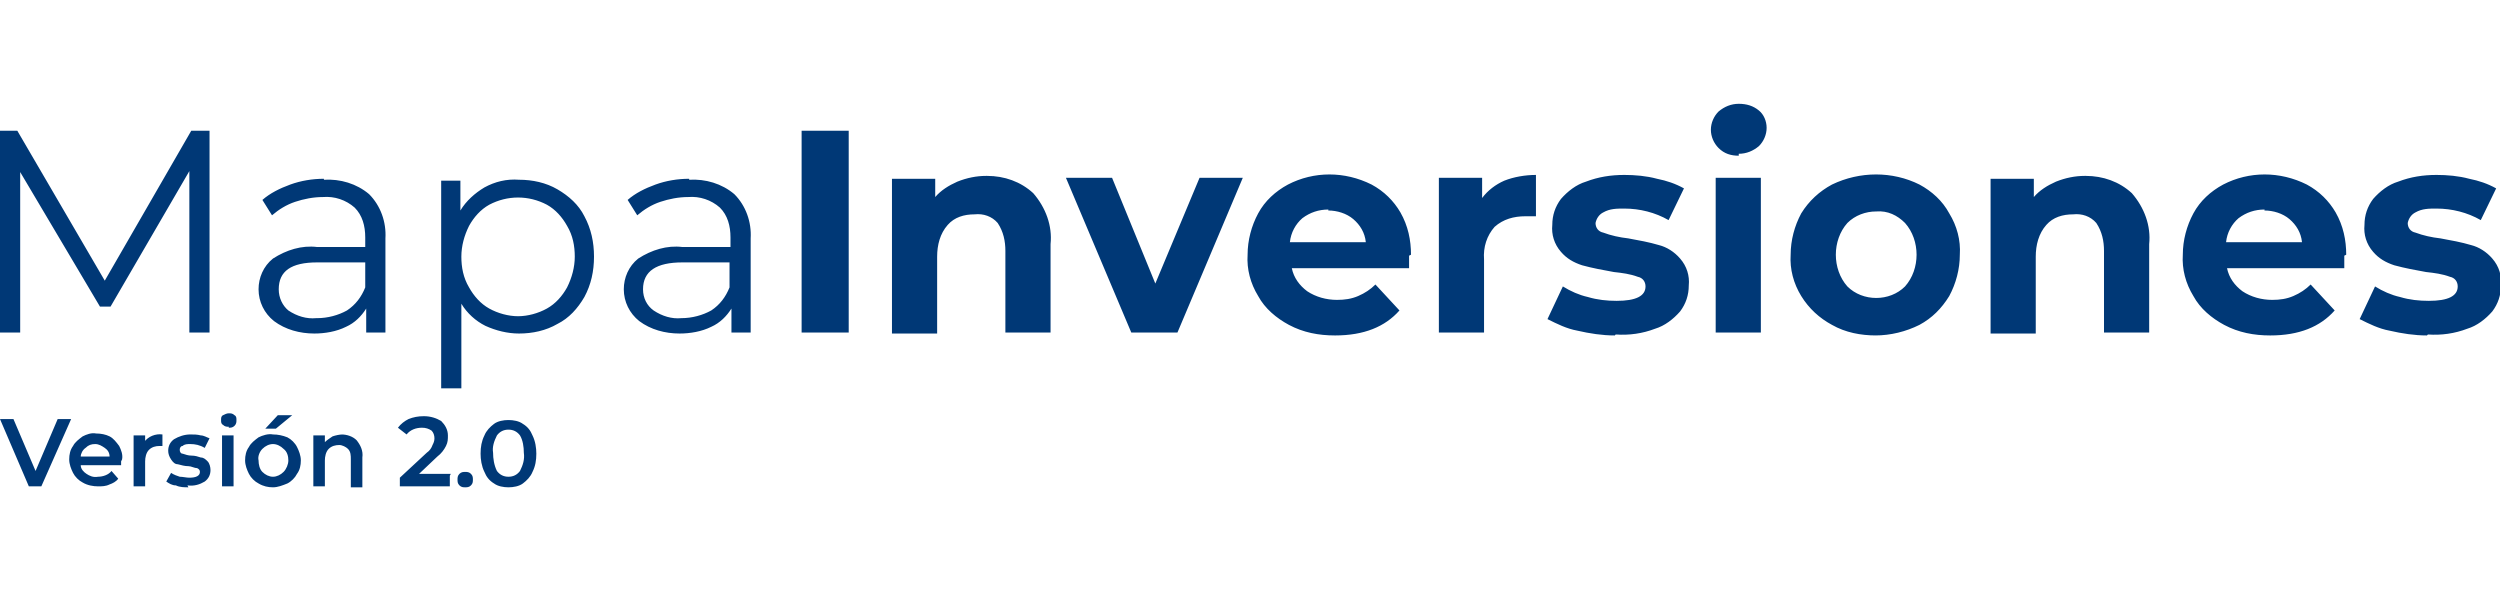
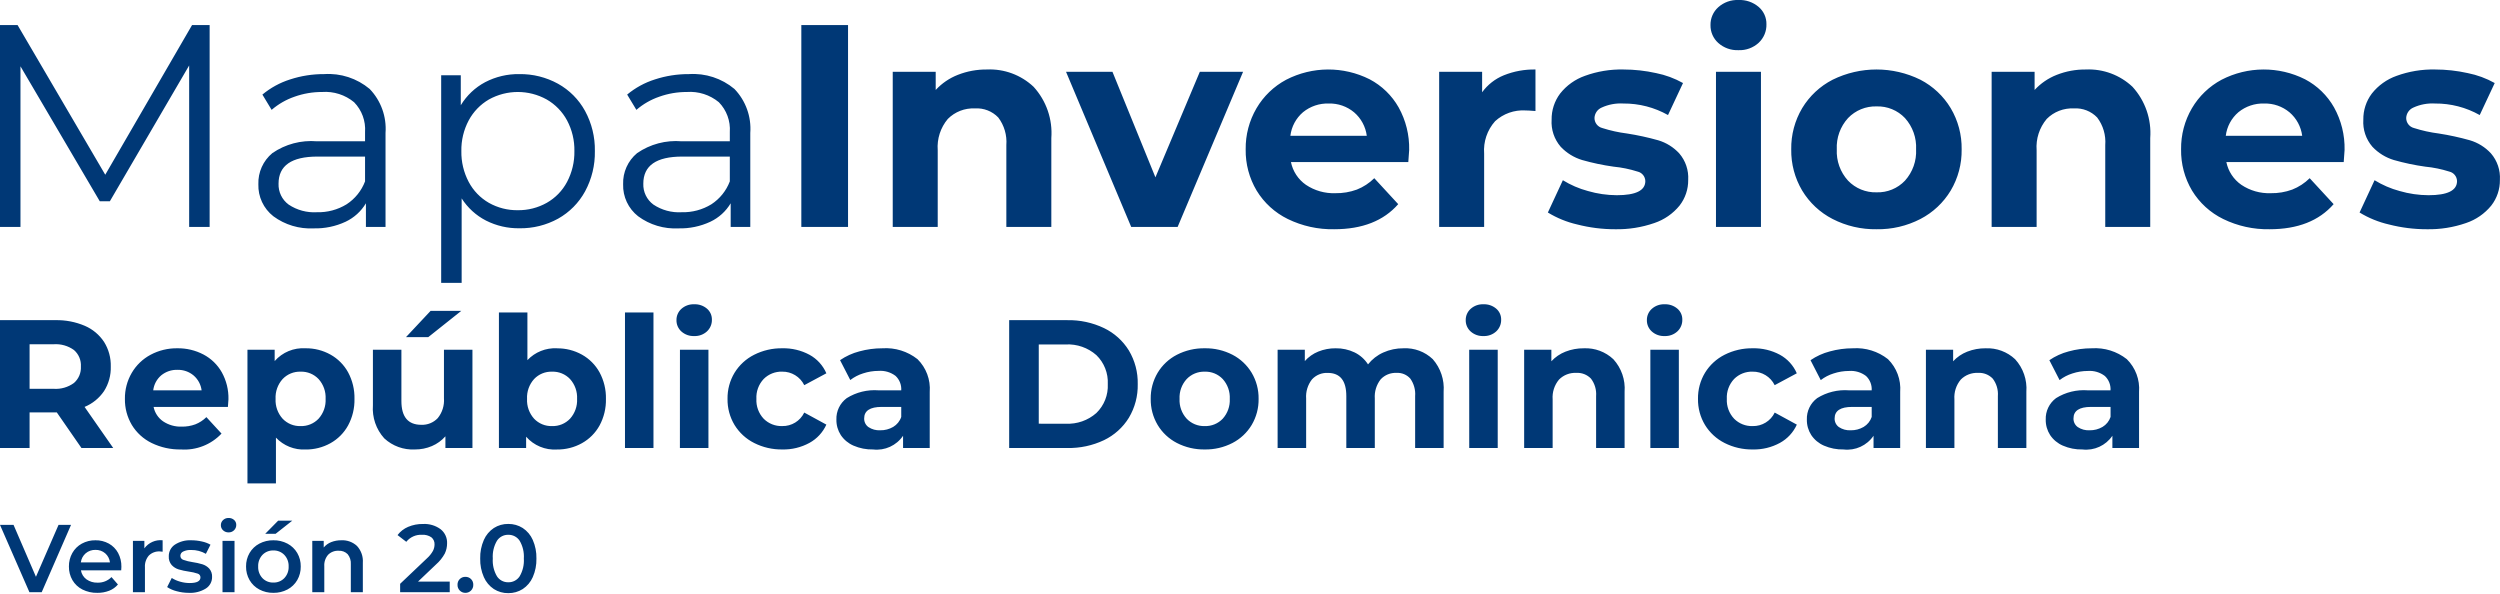
- <svg xmlns="http://www.w3.org/2000/svg" id="Capa_1" data-name="Capa 1" version="1.1" viewBox="0 0 260.1 61.7">
-   <defs>
-     <style>
-       .cls-1 {
-         fill: #003876;
-         stroke-width: 0px;
-       }
-     </style>
-   </defs>
-   <path id="Path_15698" data-name="Path 15698" class="cls-1" d="M21.8,13.6v21h-2.1v-16.8l-8.2,14.1h-1.1L2.1,17.9v16.7H0V13.6h1.8l9.1,15.6,9-15.6h1.8ZM33.7,18.7c1.7-.1,3.4.4,4.7,1.5,1.2,1.2,1.8,2.9,1.7,4.6v9.8h-2v-2.5c-.5.8-1.2,1.5-2.1,1.9-1,.5-2.2.7-3.3.7-1.5,0-3-.4-4.2-1.3-1-.8-1.6-2-1.6-3.3,0-1.2.5-2.4,1.5-3.2,1.4-.9,3-1.4,4.6-1.2h5v-1c0-1.2-.3-2.3-1.1-3.1-.9-.8-2.1-1.2-3.3-1.1-1,0-2,.2-2.9.5-.9.3-1.7.8-2.4,1.4l-1-1.6c.8-.7,1.8-1.2,2.9-1.6,1.1-.4,2.3-.6,3.5-.6ZM33,33.1c1.1,0,2.2-.3,3.1-.8.9-.6,1.5-1.4,1.9-2.4v-2.6h-5c-2.7,0-4,.9-4,2.8,0,.9.4,1.7,1,2.2.9.6,1.9.9,2.9.8ZM54,18.7c1.4,0,2.8.3,4,1,1.2.7,2.2,1.6,2.8,2.8.7,1.3,1,2.7,1,4.2,0,1.5-.3,2.9-1,4.2-.7,1.2-1.6,2.2-2.8,2.8-1.2.7-2.6,1-4,1-1.2,0-2.4-.3-3.5-.8-1-.5-1.9-1.3-2.5-2.3v8.8h-2.1v-21.6h2v3.1c.6-1,1.5-1.8,2.5-2.4,1.1-.6,2.3-.9,3.6-.8ZM53.9,32.9c1,0,2.1-.3,3-.8.9-.5,1.6-1.3,2.1-2.2.5-1,.8-2.1.8-3.2,0-1.1-.2-2.2-.8-3.2-.5-.9-1.2-1.7-2.1-2.2-1.9-1-4.1-1-6,0-.9.5-1.6,1.3-2.1,2.2-.5,1-.8,2.1-.8,3.2,0,1.1.2,2.2.8,3.2.5.9,1.2,1.7,2.1,2.2.9.5,2,.8,3,.8ZM71.7,18.7c1.7-.1,3.4.4,4.7,1.5,1.2,1.2,1.8,2.9,1.7,4.6v9.8h-2v-2.5c-.5.8-1.2,1.5-2.1,1.9-1,.5-2.2.7-3.3.7-1.5,0-3-.4-4.2-1.3-1-.8-1.6-2-1.6-3.3,0-1.2.5-2.4,1.5-3.2,1.4-.9,3-1.4,4.6-1.2h5v-1c0-1.2-.3-2.3-1.1-3.1-.9-.8-2.1-1.2-3.3-1.1-1,0-2,.2-2.9.5-.9.3-1.7.8-2.4,1.4l-1-1.6c.8-.7,1.8-1.2,2.9-1.6,1.1-.4,2.3-.6,3.5-.6ZM70.9,33.1c1.1,0,2.2-.3,3.1-.8.9-.6,1.5-1.4,1.9-2.4v-2.6h-4.9c-2.7,0-4.1.9-4.1,2.8,0,.9.4,1.7,1.1,2.2.9.6,1.9.9,2.9.8ZM83.4,13.6h4.9v21h-4.9V13.6ZM102.7,18.3c1.8,0,3.5.6,4.8,1.8,1.3,1.5,2,3.4,1.8,5.3v9.2h-4.7v-8.5c0-1-.2-2-.8-2.9-.6-.7-1.5-1-2.4-.9-1.1,0-2.1.3-2.8,1.1-.8.9-1.1,2.1-1.1,3.3v8h-4.7v-16.1h4.5v1.9c.6-.7,1.4-1.2,2.3-1.6,1-.4,2-.6,3-.6ZM129.3,18.5l-6.8,16.1h-4.8l-6.8-16.1h4.8l4.5,11,4.6-11h4.5ZM146.6,26.6c0,0,0,.5,0,1.3h-12.2c.2,1,.8,1.8,1.6,2.4.9.6,2,.9,3.1.9.8,0,1.5-.1,2.2-.4.7-.3,1.3-.7,1.8-1.2l2.5,2.7c-1.5,1.7-3.7,2.6-6.7,2.6-1.7,0-3.3-.3-4.8-1.1-1.3-.7-2.5-1.7-3.2-3-.8-1.3-1.2-2.8-1.1-4.3,0-1.5.4-3,1.1-4.3.7-1.3,1.8-2.3,3.1-3,2.7-1.4,5.9-1.4,8.7,0,1.3.7,2.3,1.7,3,2.9.8,1.4,1.1,2.9,1.1,4.4ZM138.2,21.8c-1,0-1.9.3-2.7.9-.7.6-1.2,1.5-1.3,2.5h7.9c-.1-1-.6-1.8-1.3-2.4-.7-.6-1.7-.9-2.6-.9ZM154.2,20.6c.6-.8,1.4-1.4,2.3-1.8,1-.4,2.2-.6,3.3-.6v4.3c-.5,0-.9,0-1.1,0-1.2,0-2.3.3-3.2,1.1-.8.9-1.2,2.1-1.1,3.4v7.6h-4.7v-16.1h4.5v2.1ZM168,34.9c-1.3,0-2.6-.2-3.9-.5-1.1-.2-2.1-.7-3.1-1.2l1.6-3.4c.8.5,1.7.9,2.6,1.1,1,.3,2,.4,3,.4,2,0,3-.5,3-1.5,0-.5-.3-.9-.8-1-.8-.3-1.6-.4-2.5-.5-1.1-.2-2.2-.4-3.3-.7-.9-.3-1.6-.7-2.2-1.4-.7-.8-1-1.8-.9-2.8,0-1,.3-1.9.9-2.7.7-.8,1.6-1.5,2.6-1.8,1.3-.5,2.6-.7,4-.7,1.1,0,2.3.1,3.4.4,1,.2,1.9.5,2.8,1l-1.6,3.3c-1.4-.8-3-1.2-4.6-1.2-.8,0-1.5,0-2.2.4-.4.2-.7.6-.8,1.1,0,.5.3.9.8,1,.8.3,1.7.5,2.6.6,1.1.2,2.2.4,3.2.7.8.2,1.6.7,2.2,1.4.7.8,1,1.8.9,2.8,0,1-.3,1.9-.9,2.7-.7.8-1.6,1.5-2.6,1.8-1.3.5-2.7.7-4.1.6h0ZM178.5,18.5h4.7v16.1h-4.7v-16.1ZM180.9,16.2c-.8,0-1.5-.2-2.1-.8-.5-.5-.8-1.2-.8-1.9,0-.7.3-1.4.8-1.9.6-.5,1.3-.8,2.1-.8.8,0,1.5.2,2.1.7.5.4.8,1.1.8,1.8,0,.7-.3,1.4-.8,1.9-.6.5-1.3.8-2.1.8h0ZM195.2,34.9c-1.6,0-3.2-.3-4.6-1.1-1.3-.7-2.4-1.7-3.2-3-.8-1.3-1.2-2.8-1.1-4.3,0-1.5.4-3,1.1-4.3.8-1.3,1.9-2.3,3.2-3,2.9-1.4,6.3-1.4,9.1,0,1.3.7,2.4,1.7,3.1,3,.8,1.3,1.2,2.8,1.1,4.3,0,1.5-.4,3-1.1,4.3-.8,1.3-1.8,2.3-3.1,3-1.4.7-3,1.1-4.6,1.1ZM195.2,31c1.1,0,2.2-.4,3-1.2.8-.9,1.2-2.1,1.2-3.3,0-1.2-.4-2.4-1.2-3.3-.8-.8-1.8-1.3-3-1.2-1.1,0-2.2.4-3,1.2-.8.9-1.2,2.1-1.2,3.3,0,1.2.4,2.4,1.2,3.3.8.8,1.9,1.2,3,1.2ZM217,18.3c1.8,0,3.5.6,4.8,1.8,1.3,1.5,2,3.4,1.8,5.3v9.2h-4.7v-8.5c0-1-.2-2-.8-2.9-.6-.7-1.5-1-2.4-.9-1.1,0-2.1.3-2.8,1.1-.8.9-1.1,2.1-1.1,3.3v8h-4.7v-16.1h4.5v1.9c.6-.7,1.4-1.2,2.3-1.6,1-.4,2-.6,3-.6ZM243.9,26.6c0,0,0,.5,0,1.3h-12.2c.2,1,.8,1.8,1.6,2.4.9.6,2,.9,3.1.9.8,0,1.5-.1,2.2-.4.7-.3,1.3-.7,1.8-1.2l2.5,2.7c-1.5,1.7-3.7,2.6-6.7,2.6-1.7,0-3.3-.3-4.8-1.1-1.3-.7-2.5-1.7-3.2-3-.8-1.3-1.2-2.8-1.1-4.3,0-1.5.4-3,1.1-4.3.7-1.3,1.8-2.3,3.1-3,2.7-1.4,5.9-1.4,8.7,0,1.3.7,2.3,1.7,3,2.9.8,1.4,1.1,2.9,1.1,4.4ZM235.6,21.8c-1,0-1.9.3-2.7.9-.7.6-1.2,1.5-1.3,2.5h7.9c-.1-1-.6-1.8-1.3-2.4-.7-.6-1.7-.9-2.6-.9h0ZM252.5,34.9c-1.3,0-2.6-.2-3.9-.5-1.1-.2-2.1-.7-3.1-1.2l1.6-3.4c.8.5,1.7.9,2.6,1.1,1,.3,2,.4,3,.4,2,0,3-.5,3-1.5,0-.5-.3-.9-.8-1-.8-.3-1.6-.4-2.5-.5-1.1-.2-2.2-.4-3.3-.7-.9-.3-1.6-.7-2.2-1.4-.7-.8-1-1.8-.9-2.8,0-1,.3-1.9.9-2.7.7-.8,1.6-1.5,2.6-1.8,1.3-.5,2.6-.7,4-.7,1.1,0,2.3.1,3.4.4,1,.2,1.9.5,2.8,1l-1.6,3.3c-1.4-.8-3-1.2-4.6-1.2-.8,0-1.5,0-2.2.4-.4.2-.7.6-.8,1.1,0,.5.3.9.8,1,.8.3,1.7.5,2.6.6,1.1.2,2.2.4,3.2.7.8.2,1.6.7,2.2,1.4.7.8,1,1.8.9,2.8,0,1-.3,1.9-.9,2.7-.7.8-1.6,1.5-2.6,1.8-1.3.5-2.7.7-4.1.6Z" />
-   <path id="Path_15699" data-name="Path 15699" class="cls-1" d="M7.4,43.6l-3.1,7h-1.3L0,43.6h1.4l2.3,5.4,2.3-5.4h1.3ZM12.6,48c0,0,0,.2,0,.4h-4.2c0,.4.3.7.6.9.3.2.7.4,1.2.3.5,0,1.1-.2,1.4-.6l.7.8c-.2.3-.6.5-.9.6-.4.2-.8.2-1.2.2-.5,0-1.1-.1-1.6-.4-.4-.2-.8-.6-1-1-.2-.4-.4-.9-.4-1.4,0-.5.1-1,.4-1.4.2-.4.6-.7,1-1,.4-.2.9-.4,1.4-.3.5,0,1,.1,1.4.3.4.2.7.6,1,1,.2.4.4.9.3,1.4ZM9.9,46.2c-.4,0-.7.1-1,.4-.3.2-.5.6-.5.9h3c0-.4-.2-.7-.5-.9-.3-.2-.6-.4-1-.4ZM15,46c.4-.6,1.2-.9,1.9-.8v1.2c0,0-.2,0-.3,0-.4,0-.8.1-1.1.4-.3.3-.4.8-.4,1.2v2.6h-1.2v-5.3h1.2v.8ZM19.6,50.7c-.4,0-.9,0-1.3-.2-.4,0-.7-.2-1-.4l.5-.9c.3.2.6.3.9.4.3,0,.7.1,1,.1.7,0,1.1-.2,1.1-.6,0-.2-.1-.3-.3-.4-.3,0-.6-.2-.9-.2-.4,0-.7-.1-1.1-.2-.3,0-.5-.2-.7-.5-.2-.3-.3-.6-.3-.9,0-.5.2-.9.6-1.2.5-.3,1.1-.5,1.7-.5.4,0,.7,0,1.1.1.3,0,.6.2.9.3l-.5,1c-.5-.3-1-.4-1.5-.4-.3,0-.6,0-.8.2-.2,0-.3.2-.3.4,0,.2.1.4.3.4.3.1.6.2.9.2.4,0,.7.1,1,.2.3,0,.5.2.7.4.2.2.3.6.3.9,0,.5-.2.9-.6,1.2-.5.3-1.1.5-1.8.4ZM23.1,45.3h1.2v5.3h-1.2v-5.3ZM23.8,44.4c-.2,0-.4,0-.6-.2-.2-.1-.2-.3-.2-.5,0-.2,0-.4.2-.5.2-.1.4-.2.6-.2.2,0,.4,0,.6.2.2.1.2.3.2.5,0,.2,0,.4-.2.6-.2.2-.4.2-.6.2ZM28.4,50.7c-.5,0-1-.1-1.5-.4-.4-.2-.8-.6-1-1-.2-.4-.4-.9-.4-1.4,0-.5.1-1,.4-1.4.2-.4.6-.7,1-1,.4-.2,1-.4,1.5-.3.5,0,1,.1,1.5.3.4.2.8.6,1,1,.2.4.4.9.4,1.4,0,.5-.1,1-.4,1.4-.2.4-.6.8-1,1-.5.2-1,.4-1.5.4ZM28.4,49.6c.4,0,.8-.2,1.1-.5.3-.3.5-.8.5-1.2,0-.4-.1-.9-.5-1.2-.3-.3-.7-.5-1.1-.5-.4,0-.8.2-1.1.5-.3.3-.5.8-.4,1.2,0,.4.1.9.4,1.2.3.3.7.5,1.1.5ZM28.9,43.2h1.5l-1.7,1.4h-1.1l1.3-1.4ZM35.5,45.2c.6,0,1.2.2,1.6.6.4.5.7,1.1.6,1.8v3.1h-1.2v-2.9c0-.4,0-.8-.3-1.1-.2-.2-.6-.4-.9-.4-.4,0-.8.1-1.1.4-.3.3-.4.8-.4,1.2v2.7h-1.2v-5.3h1.2v.7c.2-.2.5-.4.8-.6.3-.1.7-.2,1.1-.2ZM46.8,49.5v1.1h-5.2v-.9l2.8-2.6c.3-.2.5-.5.6-.8.1-.2.2-.4.2-.7,0-.3-.1-.6-.3-.8-.3-.2-.6-.3-1-.3-.6,0-1.2.2-1.6.7l-.9-.7c.3-.4.7-.7,1.1-.9.5-.2,1-.3,1.6-.3.7,0,1.3.2,1.8.5.4.4.7.9.7,1.5,0,.4,0,.7-.2,1.1-.2.4-.5.8-.9,1.1l-1.9,1.8h3.3ZM48.4,50.7c-.2,0-.4,0-.6-.2-.2-.2-.2-.4-.2-.6,0-.2,0-.4.2-.6.2-.2.4-.2.6-.2.2,0,.4,0,.6.2.2.2.2.4.2.6,0,.2,0,.4-.2.6-.2.2-.4.2-.6.2ZM52.9,50.7c-.5,0-1.1-.1-1.5-.4-.5-.3-.8-.7-1-1.2-.3-.6-.4-1.3-.4-1.9,0-.7.1-1.3.4-1.9.2-.5.6-.9,1-1.2.4-.3,1-.4,1.5-.4.5,0,1.1.1,1.5.4.5.3.8.7,1,1.2.3.6.4,1.3.4,1.9,0,.7-.1,1.3-.4,1.9-.2.5-.6.9-1,1.2-.4.3-1,.4-1.5.4ZM52.9,49.6c.5,0,.9-.2,1.2-.6.3-.6.5-1.2.4-1.9,0-.6-.1-1.3-.4-1.8-.3-.4-.7-.6-1.2-.6-.5,0-.9.2-1.2.6-.3.6-.5,1.2-.4,1.8,0,.6.1,1.3.4,1.9.3.4.7.6,1.2.6Z" />
+ <svg xmlns="http://www.w3.org/2000/svg" width="260.1" height="61.71" viewBox="0 0 260.1 61.71">
+   <g id="logoMIV" transform="translate(5176 -4991.39)">
+     <path id="Path_15697" data-name="Path 15697" d="M10.051,0,7.486-3.705H4.655V0H1.577V-13.3H7.334a7.388,7.388,0,0,1,3.069.589,4.559,4.559,0,0,1,2,1.672,4.606,4.606,0,0,1,.7,2.565A4.514,4.514,0,0,1,12.4-5.919a4.516,4.516,0,0,1-2.024,1.644L13.357,0ZM9.994-8.474a2.107,2.107,0,0,0-.722-1.72,3.233,3.233,0,0,0-2.109-.6H4.655v4.636H7.163a3.2,3.2,0,0,0,2.109-.608A2.113,2.113,0,0,0,9.994-8.474Zm15.352,3.4q0,.057-.057.8H17.556a2.408,2.408,0,0,0,.988,1.5,3.272,3.272,0,0,0,1.938.551A3.924,3.924,0,0,0,21.9-2.461a3.428,3.428,0,0,0,1.15-.751L24.624-1.5A5.3,5.3,0,0,1,20.406.152a6.672,6.672,0,0,1-3.059-.675,4.944,4.944,0,0,1-2.052-1.872,5.157,5.157,0,0,1-.722-2.717,5.224,5.224,0,0,1,.713-2.707A4.992,4.992,0,0,1,17.243-9.7a5.746,5.746,0,0,1,2.783-.675,5.7,5.7,0,0,1,2.717.646,4.715,4.715,0,0,1,1.91,1.852A5.524,5.524,0,0,1,25.346-5.073Zm-5.3-3.059a2.553,2.553,0,0,0-1.691.57A2.426,2.426,0,0,0,17.518-6h5.035a2.451,2.451,0,0,0-.836-1.549A2.5,2.5,0,0,0,20.045-8.132Zm13.319-2.242a5.209,5.209,0,0,1,2.594.656,4.707,4.707,0,0,1,1.833,1.843,5.564,5.564,0,0,1,.665,2.765,5.564,5.564,0,0,1-.665,2.765A4.707,4.707,0,0,1,35.958-.5a5.209,5.209,0,0,1-2.594.656,3.948,3.948,0,0,1-3.078-1.235V3.686H27.322V-10.222h2.831v1.178A3.931,3.931,0,0,1,33.364-10.374ZM32.851-2.28a2.469,2.469,0,0,0,1.872-.769,2.868,2.868,0,0,0,.731-2.062,2.868,2.868,0,0,0-.731-2.062,2.469,2.469,0,0,0-1.872-.769,2.469,2.469,0,0,0-1.871.769,2.868,2.868,0,0,0-.732,2.062,2.868,2.868,0,0,0,.732,2.062A2.469,2.469,0,0,0,32.851-2.28ZM50.73-10.222V0H47.918V-1.216A3.931,3.931,0,0,1,46.512-.2a4.423,4.423,0,0,1-1.767.352,4.353,4.353,0,0,1-3.192-1.159,4.62,4.62,0,0,1-1.178-3.439v-5.776h2.964v5.339q0,2.47,2.071,2.47a2.226,2.226,0,0,0,1.71-.694,2.926,2.926,0,0,0,.646-2.062v-5.054Zm-4.351-4.047h3.192l-3.439,2.736H43.814Zm13.148,3.9a5.209,5.209,0,0,1,2.594.656,4.707,4.707,0,0,1,1.833,1.843,5.564,5.564,0,0,1,.665,2.765,5.564,5.564,0,0,1-.665,2.765A4.707,4.707,0,0,1,62.12-.5a5.209,5.209,0,0,1-2.594.656,3.931,3.931,0,0,1-3.211-1.33V0H53.485V-14.1h2.964v4.959A3.948,3.948,0,0,1,59.527-10.374ZM59.014-2.28a2.469,2.469,0,0,0,1.872-.769,2.868,2.868,0,0,0,.731-2.062,2.868,2.868,0,0,0-.731-2.062,2.469,2.469,0,0,0-1.872-.769,2.469,2.469,0,0,0-1.871.769,2.868,2.868,0,0,0-.732,2.062,2.868,2.868,0,0,0,.732,2.062A2.469,2.469,0,0,0,59.014-2.28ZM66.6-14.1h2.964V0H66.6Zm5.719,3.876h2.964V0H72.314ZM73.8-11.647a1.88,1.88,0,0,1-1.33-.475,1.541,1.541,0,0,1-.513-1.178,1.541,1.541,0,0,1,.513-1.178,1.88,1.88,0,0,1,1.33-.475,1.927,1.927,0,0,1,1.33.456,1.462,1.462,0,0,1,.513,1.14,1.613,1.613,0,0,1-.513,1.226A1.858,1.858,0,0,1,73.8-11.647ZM82.973.152a6.285,6.285,0,0,1-2.936-.675A5.051,5.051,0,0,1,78-2.394a5.105,5.105,0,0,1-.731-2.717A5.105,5.105,0,0,1,78-7.828,5.051,5.051,0,0,1,80.037-9.7a6.285,6.285,0,0,1,2.936-.675,5.688,5.688,0,0,1,2.822.675,4,4,0,0,1,1.757,1.928l-2.3,1.235a2.513,2.513,0,0,0-2.3-1.406,2.6,2.6,0,0,0-1.919.76,2.8,2.8,0,0,0-.76,2.071,2.8,2.8,0,0,0,.76,2.071,2.6,2.6,0,0,0,1.919.76,2.487,2.487,0,0,0,2.3-1.406l2.3,1.254a4.081,4.081,0,0,1-1.757,1.9A5.624,5.624,0,0,1,82.973.152ZM93.385-10.374a5.32,5.32,0,0,1,3.648,1.13,4.326,4.326,0,0,1,1.273,3.411V0H95.532V-1.273A3.3,3.3,0,0,1,92.416.152a4.836,4.836,0,0,1-2.043-.4,3.046,3.046,0,0,1-1.321-1.1,2.868,2.868,0,0,1-.456-1.6A2.663,2.663,0,0,1,89.67-5.187,5.471,5.471,0,0,1,92.986-6h2.356A1.889,1.889,0,0,0,94.753-7.5a2.594,2.594,0,0,0-1.767-.523,5.159,5.159,0,0,0-1.605.257,4.248,4.248,0,0,0-1.34.694L88.977-9.139a6.42,6.42,0,0,1,2-.912A8.979,8.979,0,0,1,93.385-10.374Zm-.228,8.531a2.581,2.581,0,0,0,1.349-.351,1.923,1.923,0,0,0,.836-1.036V-4.275H93.309q-1.824,0-1.824,1.2a1.066,1.066,0,0,0,.446.9A2.011,2.011,0,0,0,93.157-1.843ZM106.571-13.3h6.042a8.492,8.492,0,0,1,3.828.826,6.188,6.188,0,0,1,2.584,2.328,6.547,6.547,0,0,1,.922,3.5,6.547,6.547,0,0,1-.922,3.5,6.188,6.188,0,0,1-2.584,2.328A8.492,8.492,0,0,1,112.613,0h-6.042Zm5.89,10.773a4.47,4.47,0,0,0,3.182-1.112,3.926,3.926,0,0,0,1.188-3.012,3.926,3.926,0,0,0-1.187-3.012,4.47,4.47,0,0,0-3.182-1.111h-2.812v8.246ZM126.92.152a6.129,6.129,0,0,1-2.9-.675,5.014,5.014,0,0,1-2-1.872,5.157,5.157,0,0,1-.722-2.717,5.157,5.157,0,0,1,.722-2.717,5.014,5.014,0,0,1,2-1.871,6.129,6.129,0,0,1,2.9-.675,6.073,6.073,0,0,1,2.888.675A5.03,5.03,0,0,1,131.8-7.828a5.157,5.157,0,0,1,.722,2.717,5.157,5.157,0,0,1-.722,2.717,5.03,5.03,0,0,1-1.995,1.872A6.073,6.073,0,0,1,126.92.152Zm0-2.432a2.469,2.469,0,0,0,1.872-.769,2.869,2.869,0,0,0,.731-2.062,2.869,2.869,0,0,0-.731-2.062,2.469,2.469,0,0,0-1.872-.769,2.5,2.5,0,0,0-1.881.769,2.847,2.847,0,0,0-.741,2.062,2.847,2.847,0,0,0,.741,2.062A2.5,2.5,0,0,0,126.92-2.28Zm20.672-8.094a4.121,4.121,0,0,1,3.049,1.13,4.606,4.606,0,0,1,1.131,3.391V0h-2.964V-5.4a2.769,2.769,0,0,0-.5-1.815,1.77,1.77,0,0,0-1.435-.6,2.114,2.114,0,0,0-1.653.674,2.907,2.907,0,0,0-.608,2V0h-2.964V-5.4q0-2.413-1.938-2.413a2.091,2.091,0,0,0-1.634.674,2.907,2.907,0,0,0-.608,2V0H134.5V-10.222h2.831v1.178a3.741,3.741,0,0,1,1.4-.988,4.7,4.7,0,0,1,1.814-.342,4.395,4.395,0,0,1,1.957.427A3.466,3.466,0,0,1,143.906-8.7a4.193,4.193,0,0,1,1.587-1.235A5.005,5.005,0,0,1,147.592-10.374Zm6.84.152H157.4V0h-2.964Zm1.482-1.425a1.88,1.88,0,0,1-1.33-.475,1.541,1.541,0,0,1-.513-1.178,1.541,1.541,0,0,1,.513-1.178,1.88,1.88,0,0,1,1.33-.475,1.927,1.927,0,0,1,1.33.456,1.462,1.462,0,0,1,.513,1.14,1.613,1.613,0,0,1-.513,1.226A1.858,1.858,0,0,1,155.914-11.647Zm10.45,1.273a4.207,4.207,0,0,1,3.069,1.14A4.521,4.521,0,0,1,170.6-5.852V0h-2.964V-5.4a2.665,2.665,0,0,0-.532-1.815,1.951,1.951,0,0,0-1.539-.6,2.359,2.359,0,0,0-1.786.694,2.872,2.872,0,0,0-.665,2.062V0h-2.964V-10.222h2.831v1.2a3.931,3.931,0,0,1,1.463-1A5.1,5.1,0,0,1,166.364-10.374Zm6.916.152h2.964V0H173.28Zm1.482-1.425a1.88,1.88,0,0,1-1.33-.475,1.541,1.541,0,0,1-.513-1.178,1.541,1.541,0,0,1,.513-1.178,1.88,1.88,0,0,1,1.33-.475,1.927,1.927,0,0,1,1.33.456,1.462,1.462,0,0,1,.513,1.14,1.613,1.613,0,0,1-.513,1.226A1.858,1.858,0,0,1,174.762-11.647Zm9.177,11.8A6.285,6.285,0,0,1,181-.523a5.051,5.051,0,0,1-2.033-1.872,5.105,5.105,0,0,1-.731-2.717,5.105,5.105,0,0,1,.731-2.717A5.051,5.051,0,0,1,181-9.7a6.285,6.285,0,0,1,2.936-.675,5.688,5.688,0,0,1,2.822.675,4,4,0,0,1,1.757,1.928l-2.3,1.235a2.513,2.513,0,0,0-2.3-1.406,2.6,2.6,0,0,0-1.919.76,2.8,2.8,0,0,0-.76,2.071A2.8,2.8,0,0,0,182-3.04a2.6,2.6,0,0,0,1.919.76,2.487,2.487,0,0,0,2.3-1.406l2.3,1.254a4.081,4.081,0,0,1-1.757,1.9A5.624,5.624,0,0,1,183.939.152Zm10.412-10.526A5.32,5.32,0,0,1,198-9.244a4.326,4.326,0,0,1,1.273,3.411V0H196.5V-1.273A3.3,3.3,0,0,1,193.382.152a4.836,4.836,0,0,1-2.042-.4,3.046,3.046,0,0,1-1.321-1.1,2.868,2.868,0,0,1-.456-1.6,2.663,2.663,0,0,1,1.074-2.242A5.471,5.471,0,0,1,193.952-6h2.356a1.889,1.889,0,0,0-.589-1.492,2.594,2.594,0,0,0-1.767-.523,5.159,5.159,0,0,0-1.605.257,4.247,4.247,0,0,0-1.339.694l-1.064-2.071a6.42,6.42,0,0,1,2-.912A8.979,8.979,0,0,1,194.351-10.374Zm-.228,8.531a2.581,2.581,0,0,0,1.349-.351,1.923,1.923,0,0,0,.836-1.036V-4.275h-2.033q-1.824,0-1.824,1.2a1.066,1.066,0,0,0,.447.9A2.011,2.011,0,0,0,194.123-1.843Zm14.041-8.531a4.207,4.207,0,0,1,3.069,1.14A4.521,4.521,0,0,1,212.4-5.852V0h-2.964V-5.4a2.665,2.665,0,0,0-.532-1.815,1.951,1.951,0,0,0-1.539-.6,2.359,2.359,0,0,0-1.786.694,2.872,2.872,0,0,0-.665,2.062V0h-2.964V-10.222h2.831v1.2a3.931,3.931,0,0,1,1.463-1A5.1,5.1,0,0,1,208.164-10.374Zm11.039,0a5.32,5.32,0,0,1,3.648,1.13,4.326,4.326,0,0,1,1.273,3.411V0H221.35V-1.273A3.3,3.3,0,0,1,218.234.152a4.836,4.836,0,0,1-2.042-.4,3.046,3.046,0,0,1-1.321-1.1,2.868,2.868,0,0,1-.456-1.6,2.663,2.663,0,0,1,1.074-2.242A5.471,5.471,0,0,1,218.8-6h2.356a1.889,1.889,0,0,0-.589-1.492,2.594,2.594,0,0,0-1.767-.523,5.159,5.159,0,0,0-1.605.257,4.247,4.247,0,0,0-1.339.694l-1.064-2.071a6.42,6.42,0,0,1,2-.912A8.979,8.979,0,0,1,219.2-10.374Zm-.228,8.531a2.581,2.581,0,0,0,1.349-.351,1.923,1.923,0,0,0,.836-1.036V-4.275h-2.033q-1.824,0-1.824,1.2a1.066,1.066,0,0,0,.447.9A2.011,2.011,0,0,0,218.975-1.843Z" transform="translate(-5177.577 5038)" fill="#003876" />
+     <path id="Path_15698" data-name="Path 15698" d="M25.23,8V29H23.1V12.2L14.85,26.33H13.8L5.55,12.29V29H3.42V8H5.25l9.12,15.57L23.4,8Zm11.91,5.1a6.68,6.68,0,0,1,4.74,1.545,5.97,5.97,0,0,1,1.65,4.575V29H41.49V26.54a4.884,4.884,0,0,1-2.115,1.92,7.4,7.4,0,0,1-3.315.69,6.491,6.491,0,0,1-4.2-1.26,4.069,4.069,0,0,1-1.56-3.33,4.035,4.035,0,0,1,1.455-3.24,7.12,7.12,0,0,1,4.635-1.23H41.4v-.96a4.044,4.044,0,0,0-1.14-3.105,4.708,4.708,0,0,0-3.33-1.065,8.465,8.465,0,0,0-2.88.495,7.258,7.258,0,0,0-2.37,1.365l-.96-1.59a8.513,8.513,0,0,1,2.88-1.575A11.212,11.212,0,0,1,37.14,13.1Zm-.75,14.37a5.613,5.613,0,0,0,3.09-.825A4.926,4.926,0,0,0,41.4,24.26V21.68H36.45q-4.05,0-4.05,2.82a2.58,2.58,0,0,0,1.05,2.175A4.78,4.78,0,0,0,36.39,27.47ZM57.45,13.1A8.1,8.1,0,0,1,61.47,14.1a7.187,7.187,0,0,1,2.82,2.835,8.419,8.419,0,0,1,1.02,4.17,8.481,8.481,0,0,1-1.02,4.2,7.215,7.215,0,0,1-2.805,2.835,8.08,8.08,0,0,1-4.035,1,7.461,7.461,0,0,1-3.465-.8A6.566,6.566,0,0,1,51.45,26.03v8.79H49.32V13.22h2.04v3.12a6.561,6.561,0,0,1,2.535-2.4A7.435,7.435,0,0,1,57.45,13.1ZM57.3,27.26a5.978,5.978,0,0,0,3-.765,5.4,5.4,0,0,0,2.115-2.175,6.622,6.622,0,0,0,.765-3.21,6.536,6.536,0,0,0-.765-3.195A5.532,5.532,0,0,0,60.3,15.74a6.188,6.188,0,0,0-6.015,0,5.563,5.563,0,0,0-2.1,2.175,6.536,6.536,0,0,0-.765,3.195,6.622,6.622,0,0,0,.765,3.21,5.433,5.433,0,0,0,2.1,2.175A5.954,5.954,0,0,0,57.3,27.26ZM75.09,13.1a6.68,6.68,0,0,1,4.74,1.545,5.97,5.97,0,0,1,1.65,4.575V29H79.44V26.54a4.884,4.884,0,0,1-2.115,1.92,7.4,7.4,0,0,1-3.315.69,6.491,6.491,0,0,1-4.2-1.26,4.069,4.069,0,0,1-1.56-3.33,4.035,4.035,0,0,1,1.455-3.24,7.12,7.12,0,0,1,4.635-1.23h5.01v-.96a4.044,4.044,0,0,0-1.14-3.105,4.708,4.708,0,0,0-3.33-1.065,8.465,8.465,0,0,0-2.88.495,7.257,7.257,0,0,0-2.37,1.365l-.96-1.59a8.513,8.513,0,0,1,2.88-1.575A11.212,11.212,0,0,1,75.09,13.1Zm-.75,14.37a5.613,5.613,0,0,0,3.09-.825,4.926,4.926,0,0,0,1.92-2.385V21.68H74.4q-4.05,0-4.05,2.82a2.58,2.58,0,0,0,1.05,2.175A4.78,4.78,0,0,0,74.34,27.47ZM86.79,8h4.86V29H86.79Zm19.32,4.62a6.642,6.642,0,0,1,4.845,1.8,7.138,7.138,0,0,1,1.845,5.34V29h-4.68V20.48a4.207,4.207,0,0,0-.84-2.865,3.081,3.081,0,0,0-2.43-.945,3.724,3.724,0,0,0-2.82,1.095,4.534,4.534,0,0,0-1.05,3.255V29H96.3V12.86h4.47v1.89a6.206,6.206,0,0,1,2.31-1.575A8.048,8.048,0,0,1,106.11,12.62Zm26.64.24L125.94,29h-4.83l-6.78-16.14h4.83l4.47,10.98,4.62-10.98Zm17.28,8.13q0,.09-.09,1.26H137.73a3.8,3.8,0,0,0,1.56,2.37,5.167,5.167,0,0,0,3.06.87,6.2,6.2,0,0,0,2.235-.375A5.413,5.413,0,0,0,146.4,23.93l2.49,2.7q-2.28,2.61-6.66,2.61a10.536,10.536,0,0,1-4.83-1.065,7.807,7.807,0,0,1-3.24-2.955,8.142,8.142,0,0,1-1.14-4.29,8.248,8.248,0,0,1,1.125-4.275,7.881,7.881,0,0,1,3.09-2.97,9.567,9.567,0,0,1,8.685-.045,7.445,7.445,0,0,1,3.015,2.925A8.722,8.722,0,0,1,150.03,20.99Zm-8.37-4.83a4.03,4.03,0,0,0-2.67.9,3.831,3.831,0,0,0-1.32,2.46h7.95a3.87,3.87,0,0,0-1.32-2.445A3.945,3.945,0,0,0,141.66,16.16Zm15.96-1.17a5.2,5.2,0,0,1,2.265-1.77,8.407,8.407,0,0,1,3.285-.6v4.32q-.78-.06-1.05-.06A4.29,4.29,0,0,0,158.97,18a4.547,4.547,0,0,0-1.14,3.375V29h-4.68V12.86h4.47Zm13.83,14.25a15.679,15.679,0,0,1-3.93-.495,10.268,10.268,0,0,1-3.06-1.245l1.56-3.36a9.818,9.818,0,0,0,2.61,1.125,10.939,10.939,0,0,0,3,.435q2.97,0,2.97-1.47a1.04,1.04,0,0,0-.81-.99,12,12,0,0,0-2.49-.51,24.021,24.021,0,0,1-3.27-.69,5.073,5.073,0,0,1-2.235-1.38,3.924,3.924,0,0,1-.945-2.82,4.418,4.418,0,0,1,.885-2.715,5.7,5.7,0,0,1,2.58-1.845,11.019,11.019,0,0,1,4.005-.66,15.718,15.718,0,0,1,3.4.375,9.518,9.518,0,0,1,2.8,1.035l-1.56,3.33a9.313,9.313,0,0,0-4.65-1.2,4.731,4.731,0,0,0-2.25.42,1.235,1.235,0,0,0-.75,1.08,1.072,1.072,0,0,0,.81,1.05,14.339,14.339,0,0,0,2.58.57,27.617,27.617,0,0,1,3.24.705,4.867,4.867,0,0,1,2.19,1.365,3.873,3.873,0,0,1,.93,2.76,4.262,4.262,0,0,1-.9,2.67,5.745,5.745,0,0,1-2.625,1.815A11.7,11.7,0,0,1,171.45,29.24Zm10.5-16.38h4.68V29h-4.68Zm2.34-2.25a2.968,2.968,0,0,1-2.1-.75A2.432,2.432,0,0,1,181.38,8a2.432,2.432,0,0,1,.81-1.86,2.968,2.968,0,0,1,2.1-.75,3.043,3.043,0,0,1,2.1.72,2.309,2.309,0,0,1,.81,1.8,2.547,2.547,0,0,1-.81,1.935A2.934,2.934,0,0,1,184.29,10.61Zm14.37,18.63a9.678,9.678,0,0,1-4.575-1.065,7.917,7.917,0,0,1-3.165-2.955,8.142,8.142,0,0,1-1.14-4.29,8.142,8.142,0,0,1,1.14-4.29,7.917,7.917,0,0,1,3.165-2.955,10.327,10.327,0,0,1,9.135,0,7.942,7.942,0,0,1,3.15,2.955,8.142,8.142,0,0,1,1.14,4.29,8.142,8.142,0,0,1-1.14,4.29,7.942,7.942,0,0,1-3.15,2.955A9.589,9.589,0,0,1,198.66,29.24Zm0-3.84a3.9,3.9,0,0,0,2.955-1.215,4.529,4.529,0,0,0,1.155-3.255,4.529,4.529,0,0,0-1.155-3.255,3.9,3.9,0,0,0-2.955-1.215,3.946,3.946,0,0,0-2.97,1.215,4.5,4.5,0,0,0-1.17,3.255,4.5,4.5,0,0,0,1.17,3.255A3.946,3.946,0,0,0,198.66,25.4Zm21.78-12.78a6.642,6.642,0,0,1,4.845,1.8,7.138,7.138,0,0,1,1.845,5.34V29h-4.68V20.48a4.207,4.207,0,0,0-.84-2.865,3.081,3.081,0,0,0-2.43-.945,3.724,3.724,0,0,0-2.82,1.095,4.534,4.534,0,0,0-1.05,3.255V29h-4.68V12.86h4.47v1.89a6.206,6.206,0,0,1,2.31-1.575A8.048,8.048,0,0,1,220.44,12.62Zm26.91,8.37q0,.09-.09,1.26H235.05a3.8,3.8,0,0,0,1.56,2.37,5.167,5.167,0,0,0,3.06.87,6.2,6.2,0,0,0,2.235-.375,5.413,5.413,0,0,0,1.815-1.185l2.49,2.7q-2.28,2.61-6.66,2.61a10.536,10.536,0,0,1-4.83-1.065,7.807,7.807,0,0,1-3.24-2.955,8.142,8.142,0,0,1-1.14-4.29,8.248,8.248,0,0,1,1.125-4.275,7.881,7.881,0,0,1,3.09-2.97,9.567,9.567,0,0,1,8.685-.045,7.445,7.445,0,0,1,3.015,2.925A8.722,8.722,0,0,1,247.35,20.99Zm-8.37-4.83a4.03,4.03,0,0,0-2.67.9,3.831,3.831,0,0,0-1.32,2.46h7.95a3.87,3.87,0,0,0-1.32-2.445A3.945,3.945,0,0,0,238.98,16.16ZM255.9,29.24a15.679,15.679,0,0,1-3.93-.495,10.268,10.268,0,0,1-3.06-1.245l1.56-3.36a9.818,9.818,0,0,0,2.61,1.125,10.939,10.939,0,0,0,3,.435q2.97,0,2.97-1.47a1.04,1.04,0,0,0-.81-.99,12,12,0,0,0-2.49-.51,24.021,24.021,0,0,1-3.27-.69,5.073,5.073,0,0,1-2.235-1.38,3.924,3.924,0,0,1-.945-2.82,4.418,4.418,0,0,1,.885-2.715,5.7,5.7,0,0,1,2.58-1.845,11.019,11.019,0,0,1,4-.66,15.718,15.718,0,0,1,3.4.375,9.518,9.518,0,0,1,2.805,1.035l-1.56,3.33a9.313,9.313,0,0,0-4.65-1.2,4.731,4.731,0,0,0-2.25.42,1.235,1.235,0,0,0-.75,1.08,1.072,1.072,0,0,0,.81,1.05,14.339,14.339,0,0,0,2.58.57,27.618,27.618,0,0,1,3.24.705,4.867,4.867,0,0,1,2.19,1.365,3.873,3.873,0,0,1,.93,2.76,4.262,4.262,0,0,1-.9,2.67,5.745,5.745,0,0,1-2.625,1.815A11.7,11.7,0,0,1,255.9,29.24Z" transform="translate(-5179.42 4986)" fill="#003876" />
+     <path id="Path_15699" data-name="Path 15699" d="M7.34-7,4.29,0H3.01L-.05-7H1.36L3.69-1.6,6.04-7Zm5.24,4.36q0,.13-.02.37H8.37a1.452,1.452,0,0,0,.575.935A1.885,1.885,0,0,0,10.1-.99a1.946,1.946,0,0,0,1.45-.58l.67.77a2.257,2.257,0,0,1-.91.65,3.315,3.315,0,0,1-1.24.22A3.3,3.3,0,0,1,8.52-.28a2.521,2.521,0,0,1-1.035-.975A2.753,2.753,0,0,1,7.12-2.67a2.794,2.794,0,0,1,.355-1.405A2.518,2.518,0,0,1,8.46-5.05,2.874,2.874,0,0,1,9.88-5.4a2.8,2.8,0,0,1,1.395.345,2.443,2.443,0,0,1,.96.97A2.941,2.941,0,0,1,12.58-2.64ZM9.88-4.4a1.508,1.508,0,0,0-1.015.355A1.493,1.493,0,0,0,8.36-3.1h3.03a1.474,1.474,0,0,0-.49-.94A1.49,1.49,0,0,0,9.88-4.4Zm5.09-.16a2.083,2.083,0,0,1,1.9-.84v1.19a1.587,1.587,0,0,0-.29-.03,1.51,1.51,0,0,0-1.14.425,1.7,1.7,0,0,0-.41,1.225V0H13.78V-5.34h1.19ZM19.6.07A4.781,4.781,0,0,1,18.33-.1a3.2,3.2,0,0,1-.99-.43l.48-.95a3.086,3.086,0,0,0,.865.385,3.594,3.594,0,0,0,1,.145q1.12,0,1.12-.59a.394.394,0,0,0-.285-.39,4.921,4.921,0,0,0-.915-.21,7.423,7.423,0,0,1-1.075-.23,1.65,1.65,0,0,1-.72-.455,1.271,1.271,0,0,1-.3-.905,1.423,1.423,0,0,1,.635-1.215A2.89,2.89,0,0,1,19.85-5.4a4.949,4.949,0,0,1,1.1.125,3.084,3.084,0,0,1,.9.335l-.48.95a2.961,2.961,0,0,0-1.53-.4A1.7,1.7,0,0,0,19-4.225a.492.492,0,0,0-.285.435.434.434,0,0,0,.305.425,4.847,4.847,0,0,0,.945.235,7.292,7.292,0,0,1,1.05.23,1.643,1.643,0,0,1,.7.44,1.227,1.227,0,0,1,.3.88,1.392,1.392,0,0,1-.65,1.2A3.065,3.065,0,0,1,19.6.07Zm3.5-5.41h1.25V0H23.1Zm.63-.88a.8.8,0,0,1-.57-.215.7.7,0,0,1-.23-.535.7.7,0,0,1,.23-.535.8.8,0,0,1,.57-.215.825.825,0,0,1,.57.2A.661.661,0,0,1,24.53-7a.754.754,0,0,1-.225.555A.779.779,0,0,1,23.73-6.22ZM28.39.07a3.03,3.03,0,0,1-1.46-.35,2.552,2.552,0,0,1-1.015-.975A2.753,2.753,0,0,1,25.55-2.67a2.727,2.727,0,0,1,.365-1.41,2.562,2.562,0,0,1,1.015-.97,3.03,3.03,0,0,1,1.46-.35,3.051,3.051,0,0,1,1.47.35,2.562,2.562,0,0,1,1.015.97,2.727,2.727,0,0,1,.365,1.41,2.753,2.753,0,0,1-.365,1.415A2.552,2.552,0,0,1,29.86-.28,3.051,3.051,0,0,1,28.39.07Zm0-1.07a1.527,1.527,0,0,0,1.14-.46,1.656,1.656,0,0,0,.45-1.21,1.656,1.656,0,0,0-.45-1.21,1.527,1.527,0,0,0-1.14-.46,1.511,1.511,0,0,0-1.135.46,1.667,1.667,0,0,0-.445,1.21,1.667,1.667,0,0,0,.445,1.21A1.511,1.511,0,0,0,28.39-1Zm.5-6.44h1.47L28.62-6.07H27.54ZM35.47-5.4a2.231,2.231,0,0,1,1.62.59,2.327,2.327,0,0,1,.61,1.75V0H36.45V-2.9a1.5,1.5,0,0,0-.33-1.055,1.22,1.22,0,0,0-.94-.355,1.443,1.443,0,0,0-1.09.415,1.654,1.654,0,0,0-.4,1.2V0H32.44V-5.34h1.19v.69a1.954,1.954,0,0,1,.78-.56A2.807,2.807,0,0,1,35.47-5.4ZM46.74-1.1V0H41.58V-.87l2.78-2.64a3.054,3.054,0,0,0,.635-.785,1.5,1.5,0,0,0,.165-.665.9.9,0,0,0-.33-.75,1.544,1.544,0,0,0-.97-.26,1.957,1.957,0,0,0-1.64.73l-.91-.7a2.7,2.7,0,0,1,1.1-.855,3.83,3.83,0,0,1,1.555-.3,2.845,2.845,0,0,1,1.82.54,1.777,1.777,0,0,1,.68,1.47,2.441,2.441,0,0,1-.24,1.07,4.176,4.176,0,0,1-.92,1.14L43.44-1.1ZM48.37.07a.8.8,0,0,1-.58-.235.8.8,0,0,1-.24-.6.8.8,0,0,1,.235-.6.8.8,0,0,1,.585-.23.8.8,0,0,1,.585.23.8.8,0,0,1,.235.6.8.8,0,0,1-.24.6A.8.8,0,0,1,48.37.07ZM52.83.1a2.71,2.71,0,0,1-1.5-.425,2.87,2.87,0,0,1-1.04-1.24A4.544,4.544,0,0,1,49.91-3.5a4.544,4.544,0,0,1,.38-1.935,2.87,2.87,0,0,1,1.04-1.24,2.71,2.71,0,0,1,1.5-.425,2.735,2.735,0,0,1,1.505.425,2.857,2.857,0,0,1,1.045,1.24A4.544,4.544,0,0,1,55.76-3.5a4.544,4.544,0,0,1-.38,1.935,2.857,2.857,0,0,1-1.045,1.24A2.735,2.735,0,0,1,52.83.1Zm0-1.13a1.373,1.373,0,0,0,1.185-.62A3.226,3.226,0,0,0,54.45-3.5a3.226,3.226,0,0,0-.435-1.85,1.373,1.373,0,0,0-1.185-.62,1.364,1.364,0,0,0-1.175.62A3.226,3.226,0,0,0,51.22-3.5a3.226,3.226,0,0,0,.435,1.85A1.364,1.364,0,0,0,52.83-1.03Z" transform="translate(-5175.95 5053)" fill="#003876" />
+   </g>
</svg>
